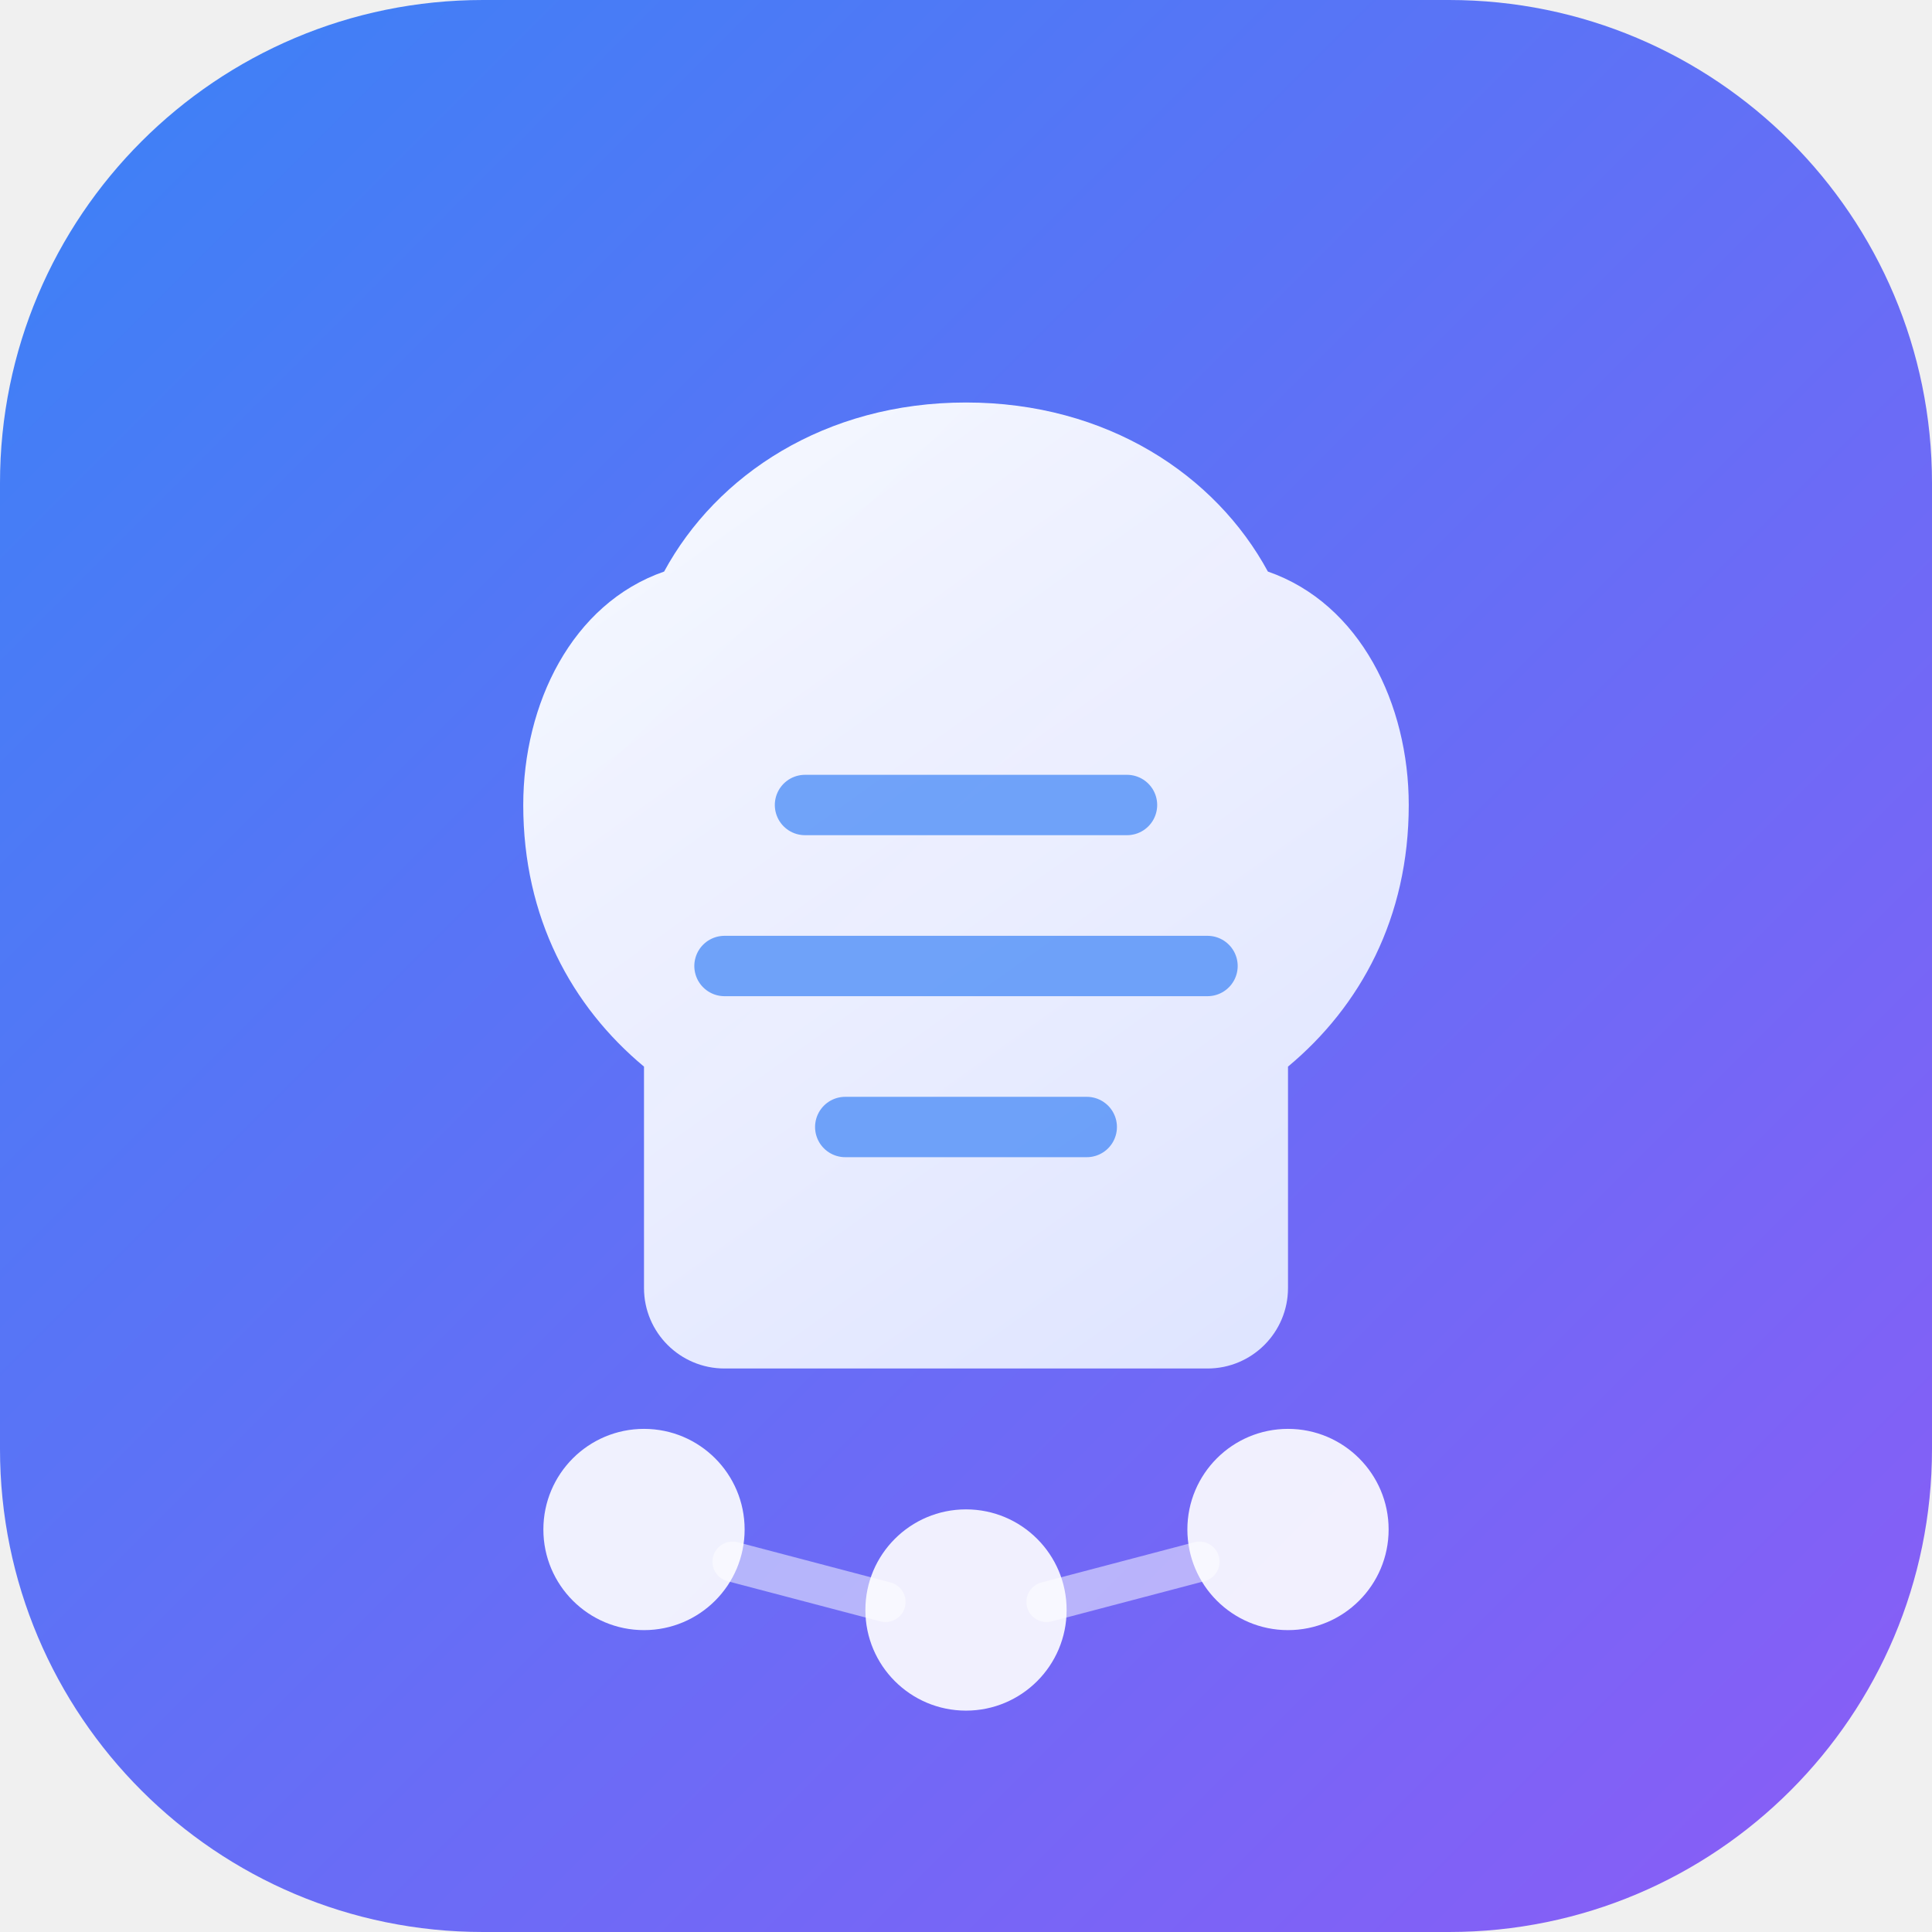
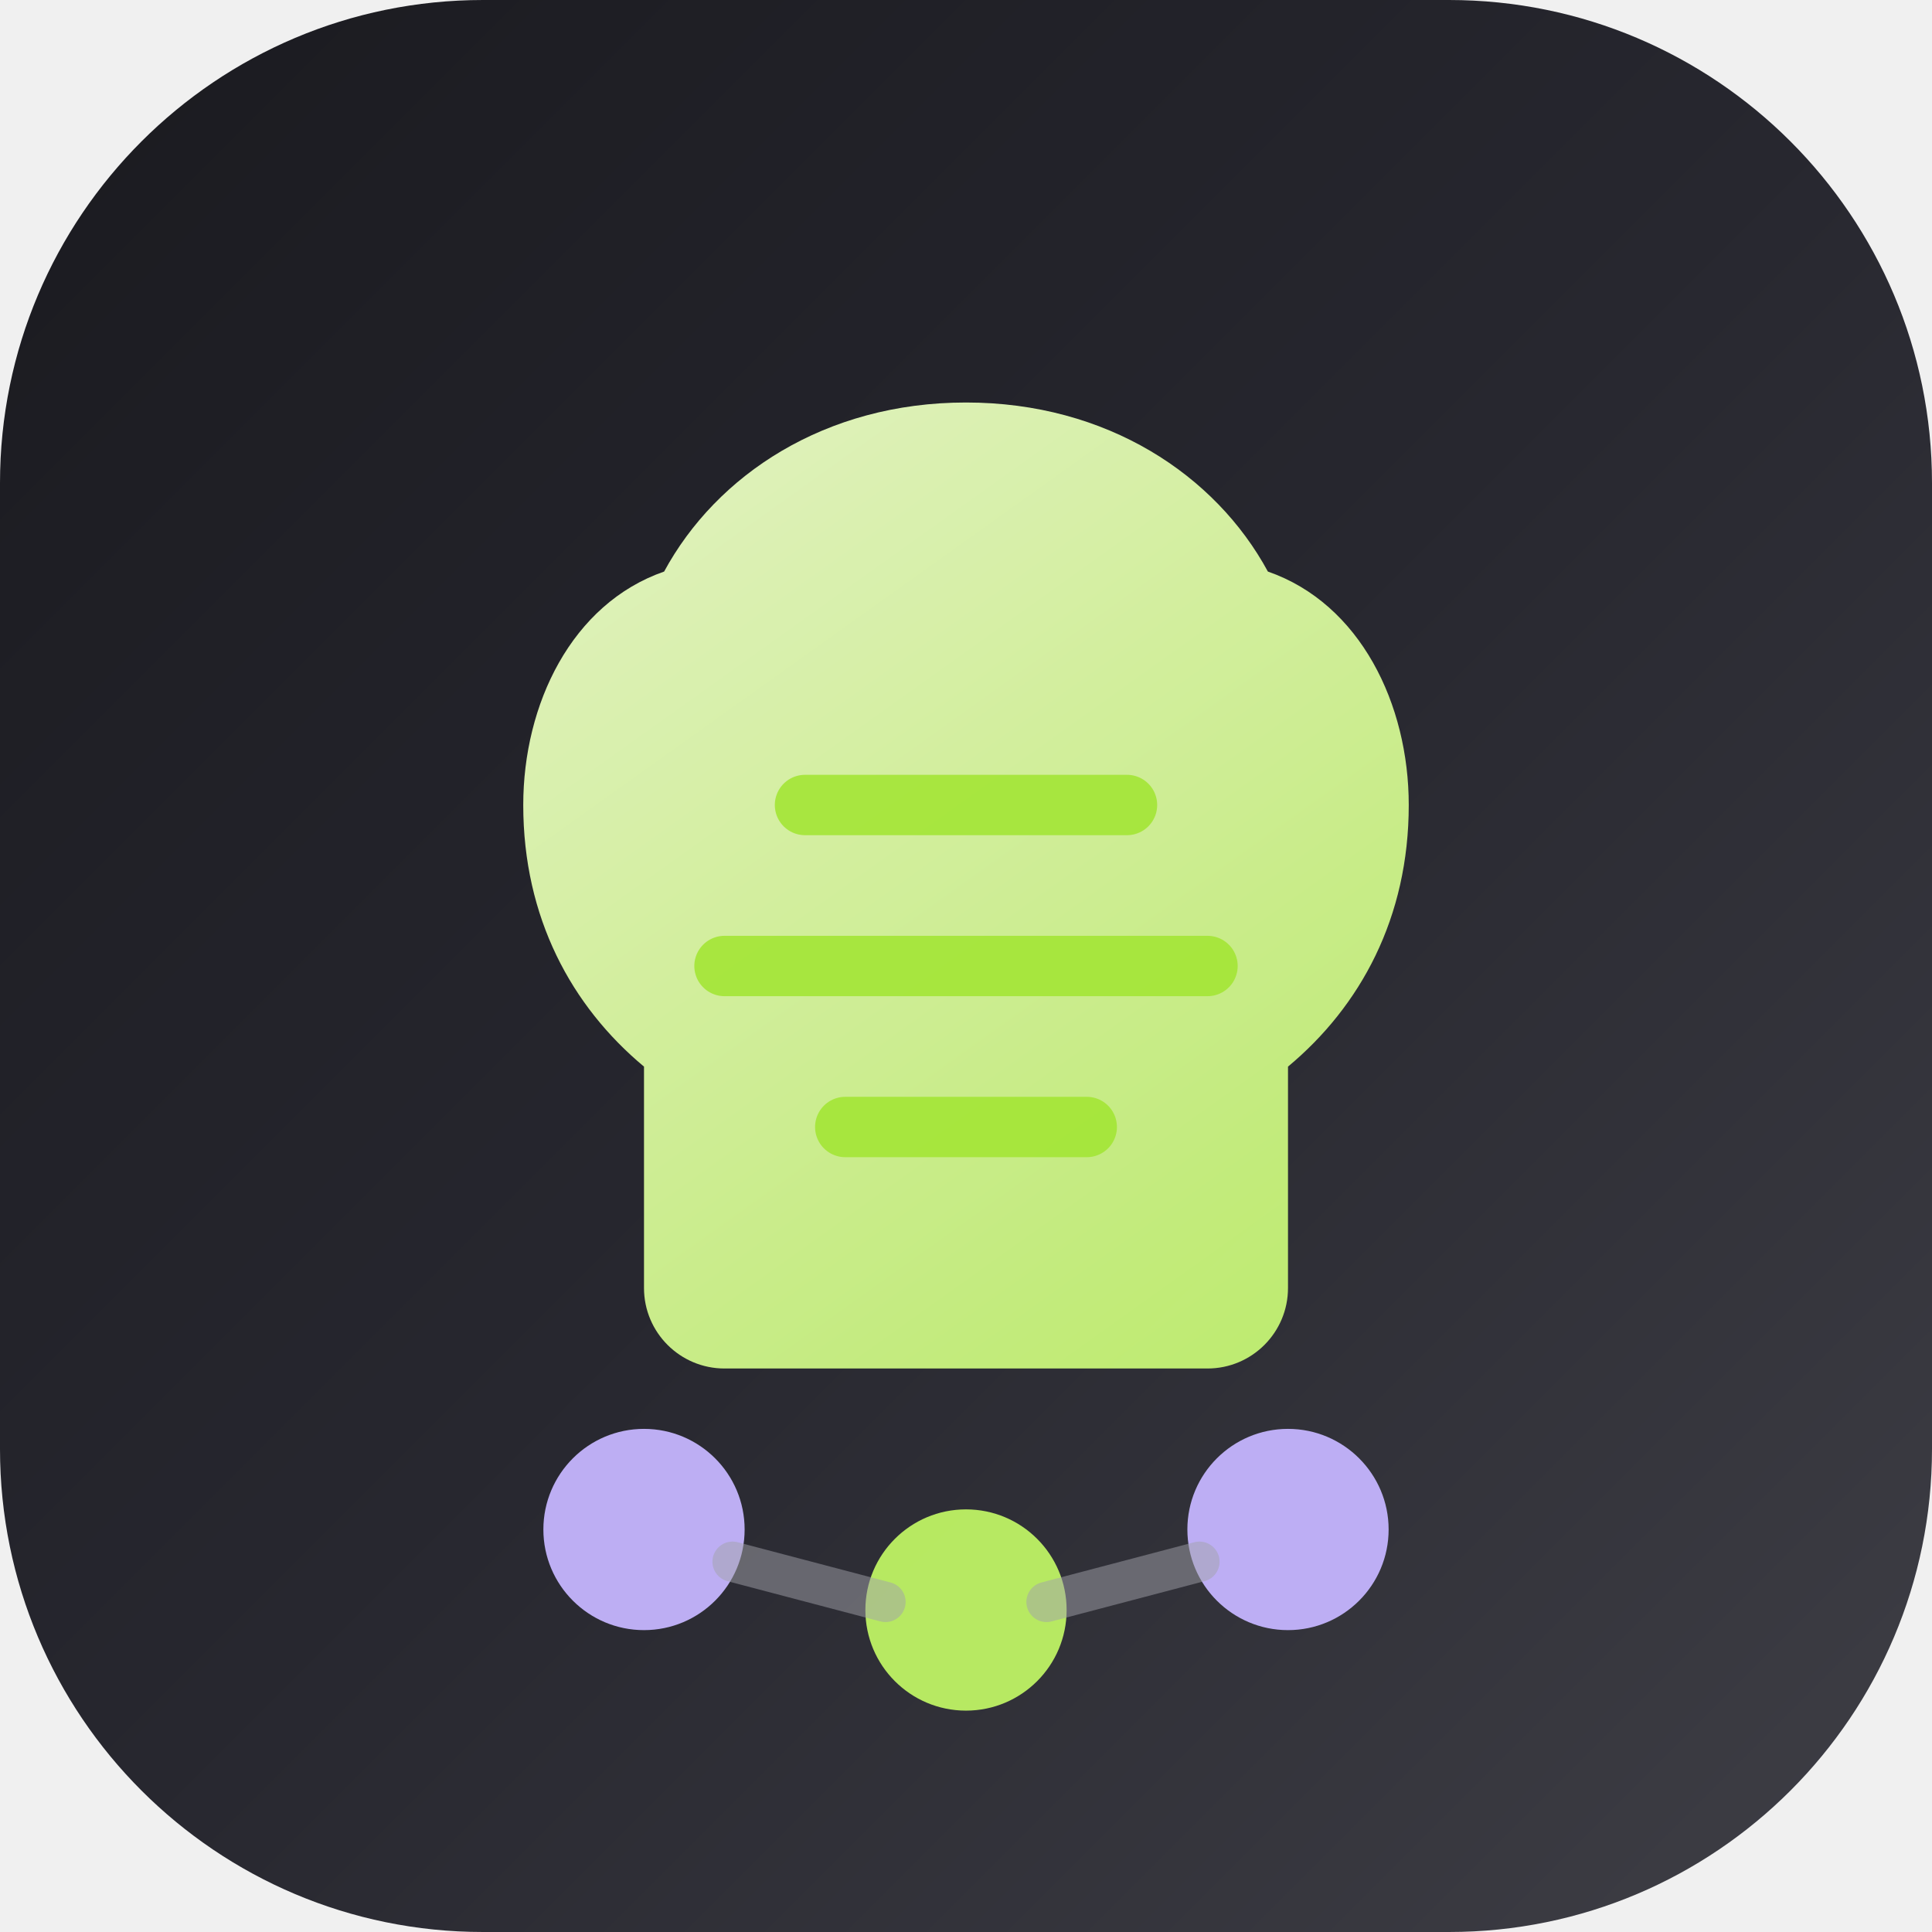
<svg xmlns="http://www.w3.org/2000/svg" viewBox="0 0 48 48" fill="none">
  <defs>
    <linearGradient id="bg" x1="0" y1="0" x2="48" y2="48" gradientUnits="userSpaceOnUse">
-       <stop offset="0%" stop-color="#3b82f6" />
-       <stop offset="100%" stop-color="#8b5cf6" />
+       <stop offset="0%" stop-color="#1a1a1f" />
+       <stop offset="50%" stop-color="#27272f" />
+       <stop offset="100%" stop-color="#3f3f46" />
    </linearGradient>
-     <linearGradient id="brain" x1="14" y1="10" x2="34" y2="38" gradientUnits="userSpaceOnUse">
-       <stop offset="0%" stop-color="#ffffff" />
-       <stop offset="100%" stop-color="#e0e7ff" />
+     <linearGradient id="glyph" x1="14" y1="10" x2="34" y2="38" gradientUnits="userSpaceOnUse">
+       <stop offset="0%" stop-color="#ecfccb" />
+       <stop offset="100%" stop-color="#bef264" />
    </linearGradient>
  </defs>
  <rect width="48" height="48" rx="12" fill="url(#bg)" />
-   <path d="M24 10c-3.5 0-6.2 1.8-7.5 4.2C14.2 15 13 17.5 13 20c0 2.8 1.2 5 3 6.5V32a2 2 0 002 2h12a2 2 0 002-2v-5.5c1.8-1.5 3-3.7 3-6.5 0-2.5-1.2-5-3.5-5.8C30.2 11.8 27.5 10 24 10z" fill="url(#brain)" opacity="0.95" />
-   <path d="M20 20h8M18 24h12M21 28h6" stroke="#3b82f6" stroke-width="1.5" stroke-linecap="round" opacity="0.7" />
-   <circle cx="16" cy="38" r="2.5" fill="#ffffff" opacity="0.9" />
-   <circle cx="24" cy="40" r="2.5" fill="#ffffff" opacity="0.9" />
-   <circle cx="32" cy="38" r="2.5" fill="#ffffff" opacity="0.9" />
-   <path d="M18.2 38.8L22 39.8M26 39.8L29.8 38.8" stroke="#ffffff" stroke-width="1" stroke-linecap="round" opacity="0.5" />
+   <path d="M24 10c-3.5 0-6.2 1.8-7.5 4.2C14.2 15 13 17.5 13 20c0 2.8 1.2 5 3 6.5V32a2 2 0 002 2h12a2 2 0 002-2v-5.5c1.8-1.5 3-3.7 3-6.5 0-2.5-1.2-5-3.5-5.8C30.2 11.8 27.5 10 24 10z" fill="url(#glyph)" opacity="0.95" />
+   <path d="M20 20h8M18 24h12M21 28h6" stroke="#a3e635" stroke-width="1.5" stroke-linecap="round" opacity="0.9" />
+   <circle cx="16" cy="38" r="2.5" fill="#c4b5fd" opacity="0.95" />
+   <circle cx="24" cy="40" r="2.5" fill="#bef264" opacity="0.95" />
+   <circle cx="32" cy="38" r="2.5" fill="#c4b5fd" opacity="0.95" />
+   <path d="M18.2 38.8L22 39.8M26 39.8L29.8 38.8" stroke="#a1a1aa" stroke-width="1" stroke-linecap="round" opacity="0.5" />
</svg>
